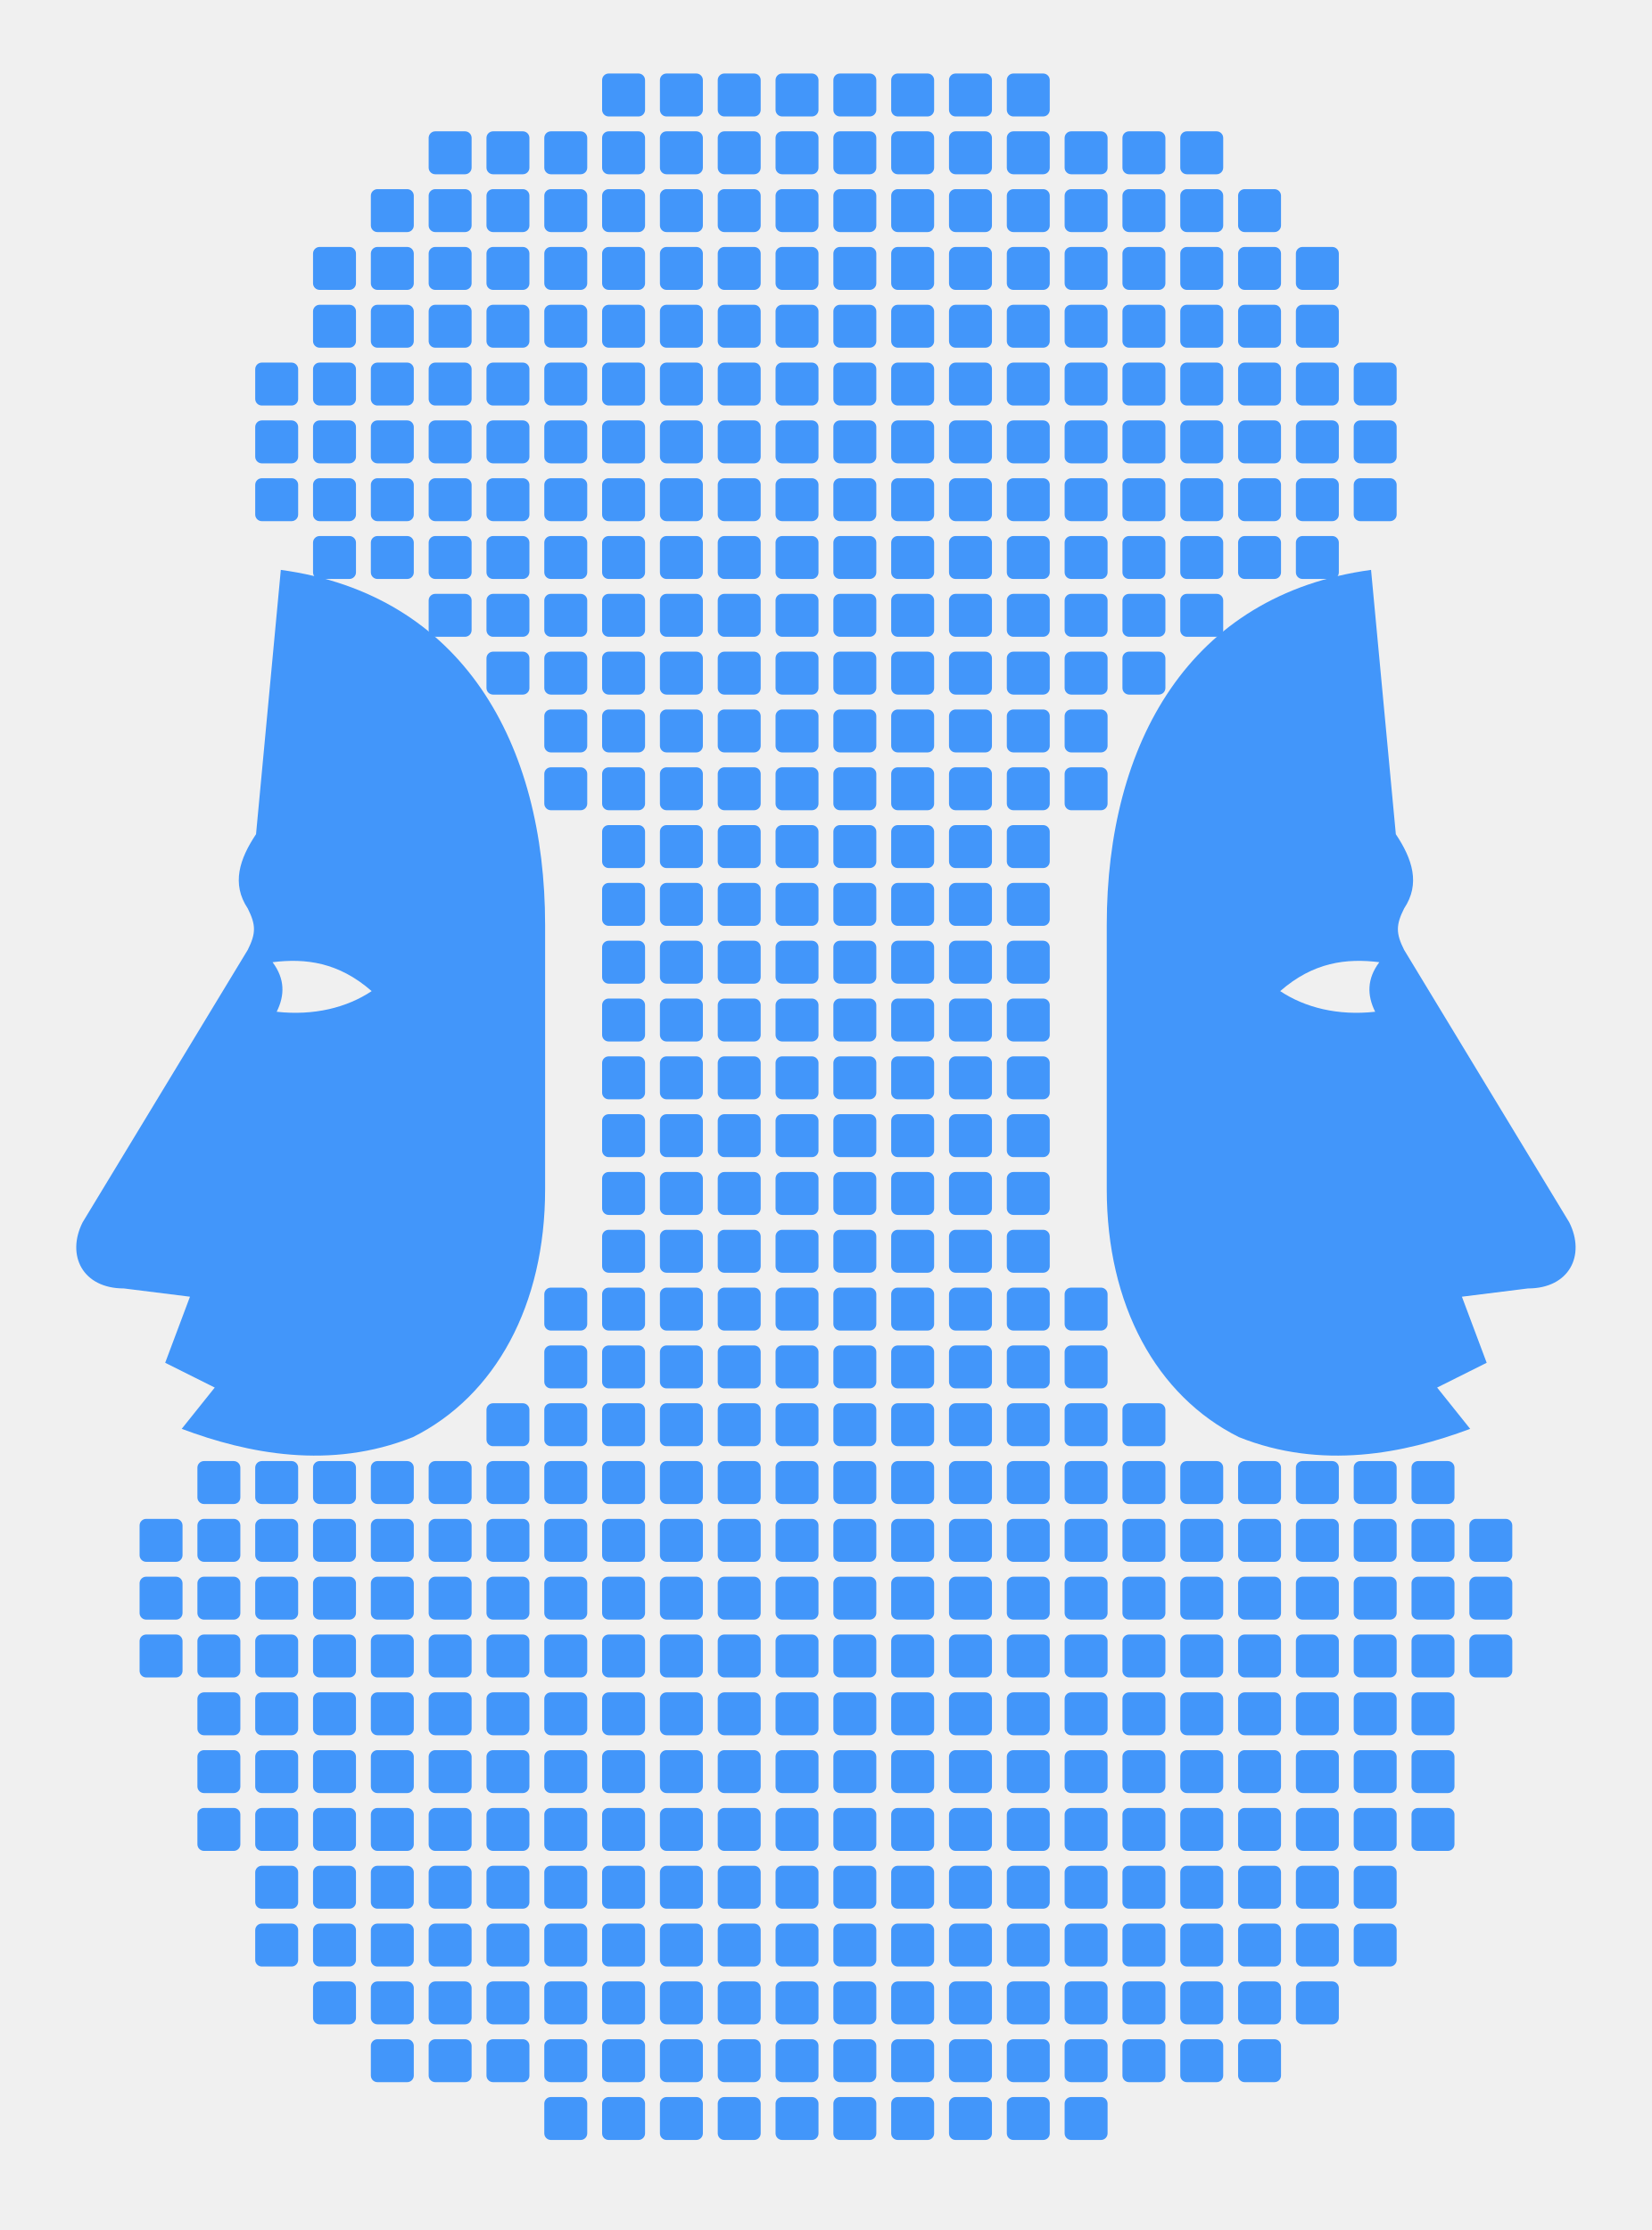
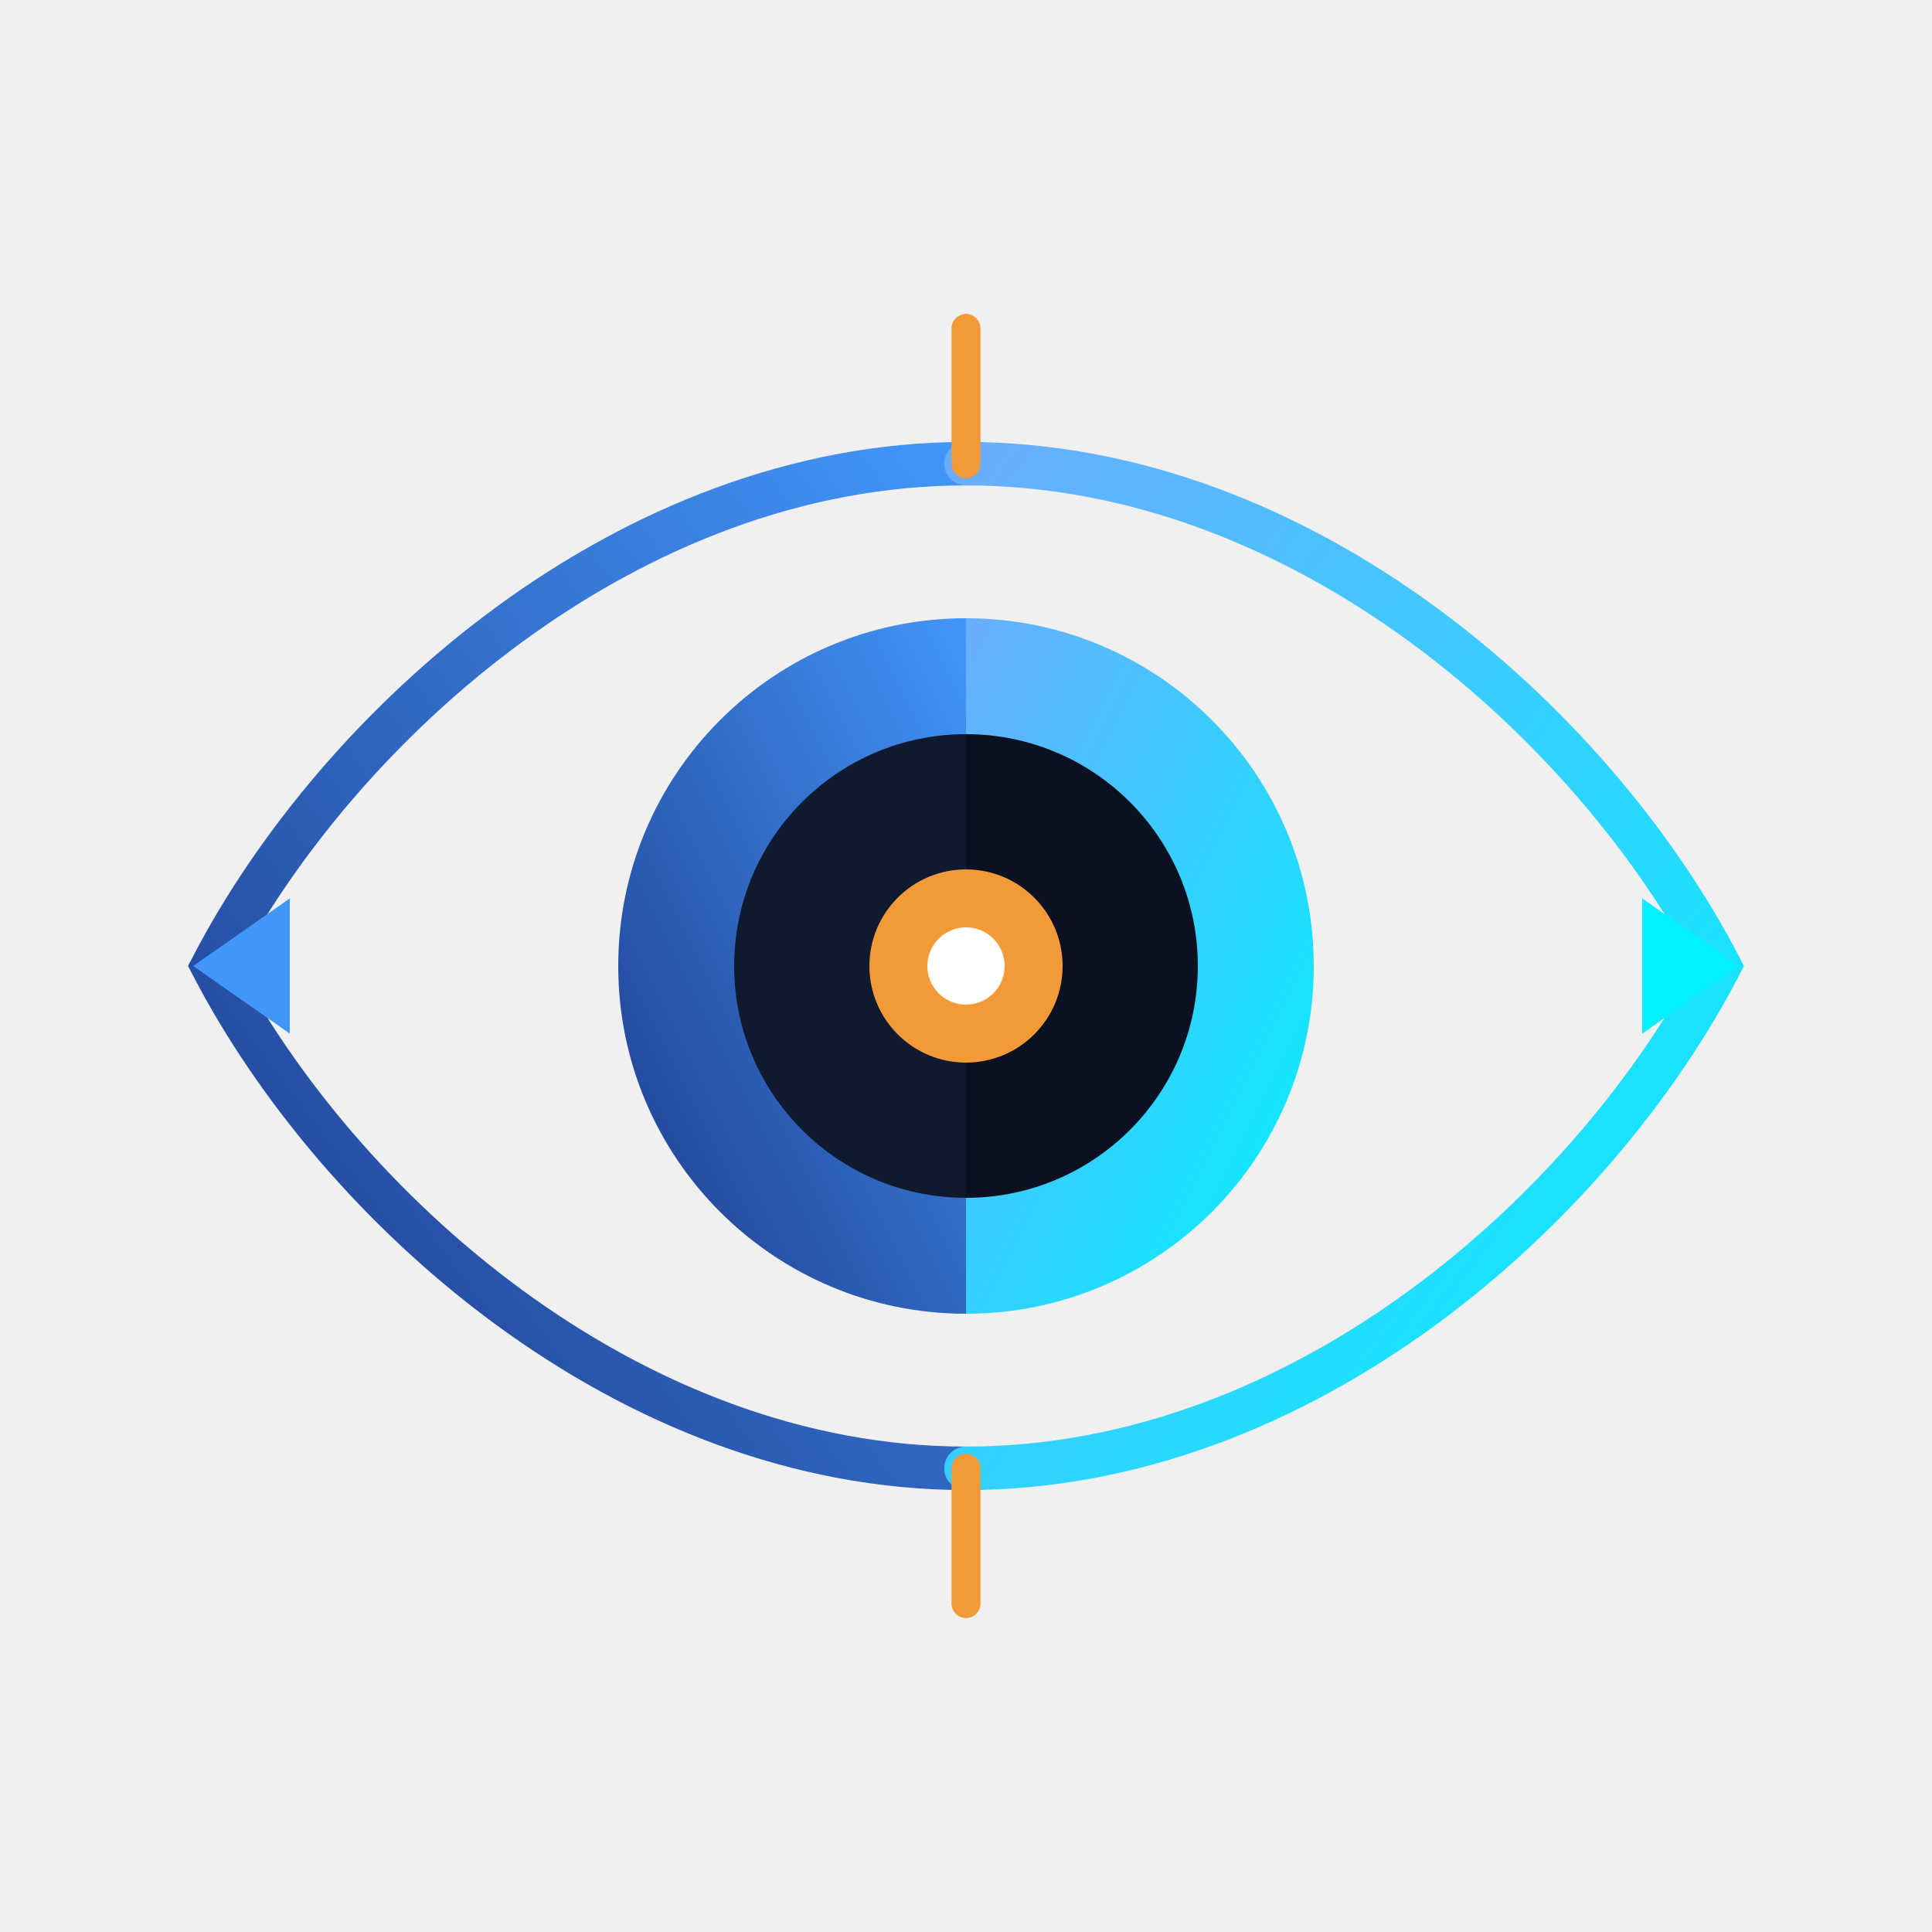
- <svg xmlns="http://www.w3.org/2000/svg" viewBox="-100 -8 200 270" width="200" height="270">
+ <svg xmlns="http://www.w3.org/2000/svg" viewBox="0 0 200 200" width="200" height="200">
  <g id="simbolo">
-     <g fill="#4296FA">
-       <rect x="-27.10" y="0.90" width="5.20" height="5.20" rx="0.8" />
-       <rect x="-20.10" y="0.90" width="5.20" height="5.20" rx="0.8" />
-       <rect x="-13.10" y="0.90" width="5.20" height="5.20" rx="0.8" />
-       <rect x="-6.10" y="0.90" width="5.20" height="5.20" rx="0.8" />
-       <rect x="0.90" y="0.90" width="5.20" height="5.20" rx="0.8" />
-       <rect x="7.90" y="0.90" width="5.20" height="5.20" rx="0.8" />
-       <rect x="14.90" y="0.90" width="5.20" height="5.20" rx="0.8" />
-       <rect x="21.90" y="0.90" width="5.20" height="5.20" rx="0.8" />
-       <rect x="-48.10" y="7.90" width="5.20" height="5.20" rx="0.8" />
-       <rect x="-41.10" y="7.90" width="5.20" height="5.20" rx="0.8" />
-       <rect x="-34.10" y="7.90" width="5.20" height="5.20" rx="0.8" />
-       <rect x="-27.10" y="7.90" width="5.20" height="5.20" rx="0.8" />
-       <rect x="-20.10" y="7.90" width="5.20" height="5.20" rx="0.8" />
-       <rect x="-13.10" y="7.90" width="5.20" height="5.20" rx="0.8" />
-       <rect x="-6.10" y="7.90" width="5.20" height="5.20" rx="0.8" />
-       <rect x="0.90" y="7.90" width="5.20" height="5.20" rx="0.8" />
-       <rect x="7.90" y="7.90" width="5.20" height="5.20" rx="0.8" />
-       <rect x="14.90" y="7.90" width="5.20" height="5.20" rx="0.8" />
-       <rect x="21.90" y="7.90" width="5.20" height="5.20" rx="0.8" />
-       <rect x="28.90" y="7.90" width="5.20" height="5.20" rx="0.8" />
-       <rect x="35.90" y="7.90" width="5.20" height="5.20" rx="0.8" />
-       <rect x="42.90" y="7.90" width="5.20" height="5.20" rx="0.8" />
-       <rect x="-55.10" y="14.90" width="5.20" height="5.20" rx="0.8" />
-       <rect x="-48.10" y="14.90" width="5.20" height="5.20" rx="0.8" />
-       <rect x="-41.10" y="14.90" width="5.20" height="5.20" rx="0.8" />
-       <rect x="-34.10" y="14.90" width="5.20" height="5.20" rx="0.8" />
-       <rect x="-27.10" y="14.90" width="5.20" height="5.20" rx="0.8" />
-       <rect x="-20.10" y="14.90" width="5.20" height="5.20" rx="0.8" />
-       <rect x="-13.10" y="14.90" width="5.20" height="5.20" rx="0.8" />
-       <rect x="-6.10" y="14.90" width="5.20" height="5.20" rx="0.8" />
-       <rect x="0.90" y="14.90" width="5.20" height="5.20" rx="0.8" />
-       <rect x="7.90" y="14.90" width="5.20" height="5.20" rx="0.8" />
-       <rect x="14.90" y="14.90" width="5.20" height="5.20" rx="0.8" />
-       <rect x="21.90" y="14.90" width="5.20" height="5.20" rx="0.8" />
-       <rect x="28.90" y="14.90" width="5.20" height="5.20" rx="0.8" />
-       <rect x="35.90" y="14.90" width="5.20" height="5.20" rx="0.8" />
-       <rect x="42.90" y="14.90" width="5.20" height="5.20" rx="0.8" />
-       <rect x="49.90" y="14.90" width="5.20" height="5.20" rx="0.8" />
-       <rect x="-62.10" y="21.90" width="5.20" height="5.20" rx="0.8" />
-       <rect x="-55.10" y="21.90" width="5.20" height="5.20" rx="0.8" />
-       <rect x="-48.10" y="21.90" width="5.20" height="5.20" rx="0.8" />
-       <rect x="-41.10" y="21.90" width="5.20" height="5.20" rx="0.8" />
-       <rect x="-34.10" y="21.90" width="5.20" height="5.20" rx="0.8" />
-       <rect x="-27.10" y="21.90" width="5.20" height="5.20" rx="0.8" />
-       <rect x="-20.10" y="21.90" width="5.20" height="5.20" rx="0.8" />
-       <rect x="-13.10" y="21.90" width="5.20" height="5.20" rx="0.8" />
-       <rect x="-6.10" y="21.90" width="5.20" height="5.20" rx="0.8" />
-       <rect x="0.90" y="21.90" width="5.20" height="5.20" rx="0.8" />
-       <rect x="7.90" y="21.90" width="5.20" height="5.20" rx="0.8" />
-       <rect x="14.90" y="21.90" width="5.20" height="5.20" rx="0.8" />
-       <rect x="21.90" y="21.90" width="5.20" height="5.20" rx="0.8" />
-       <rect x="28.90" y="21.90" width="5.20" height="5.20" rx="0.8" />
-       <rect x="35.90" y="21.90" width="5.20" height="5.20" rx="0.8" />
-       <rect x="42.90" y="21.90" width="5.20" height="5.20" rx="0.8" />
-       <rect x="49.90" y="21.90" width="5.20" height="5.20" rx="0.8" />
-       <rect x="56.90" y="21.90" width="5.20" height="5.20" rx="0.8" />
-       <rect x="-62.10" y="28.90" width="5.20" height="5.20" rx="0.8" />
-       <rect x="-55.10" y="28.90" width="5.20" height="5.20" rx="0.8" />
-       <rect x="-48.10" y="28.90" width="5.20" height="5.20" rx="0.8" />
-       <rect x="-41.10" y="28.90" width="5.20" height="5.20" rx="0.8" />
-       <rect x="-34.10" y="28.90" width="5.20" height="5.20" rx="0.8" />
-       <rect x="-27.10" y="28.90" width="5.20" height="5.20" rx="0.8" />
-       <rect x="-20.10" y="28.90" width="5.20" height="5.20" rx="0.8" />
-       <rect x="-13.10" y="28.90" width="5.20" height="5.20" rx="0.8" />
-       <rect x="-6.10" y="28.90" width="5.20" height="5.20" rx="0.8" />
-       <rect x="0.90" y="28.90" width="5.20" height="5.20" rx="0.8" />
-       <rect x="7.90" y="28.90" width="5.20" height="5.20" rx="0.8" />
-       <rect x="14.90" y="28.90" width="5.20" height="5.20" rx="0.8" />
-       <rect x="21.90" y="28.90" width="5.20" height="5.20" rx="0.8" />
-       <rect x="28.90" y="28.90" width="5.20" height="5.20" rx="0.8" />
-       <rect x="35.90" y="28.90" width="5.20" height="5.20" rx="0.8" />
-       <rect x="42.90" y="28.90" width="5.20" height="5.20" rx="0.8" />
-       <rect x="49.90" y="28.90" width="5.20" height="5.20" rx="0.8" />
-       <rect x="56.90" y="28.90" width="5.20" height="5.20" rx="0.8" />
-       <rect x="-69.10" y="35.90" width="5.20" height="5.20" rx="0.8" />
-       <rect x="-62.10" y="35.90" width="5.20" height="5.20" rx="0.8" />
-       <rect x="-55.10" y="35.90" width="5.20" height="5.20" rx="0.8" />
-       <rect x="-48.10" y="35.90" width="5.20" height="5.20" rx="0.8" />
-       <rect x="-41.10" y="35.90" width="5.20" height="5.20" rx="0.8" />
-       <rect x="-34.10" y="35.90" width="5.20" height="5.20" rx="0.8" />
-       <rect x="-27.10" y="35.90" width="5.20" height="5.20" rx="0.8" />
-       <rect x="-20.10" y="35.90" width="5.20" height="5.20" rx="0.8" />
-       <rect x="-13.10" y="35.90" width="5.20" height="5.20" rx="0.8" />
-       <rect x="-6.10" y="35.90" width="5.20" height="5.20" rx="0.8" />
-       <rect x="0.90" y="35.90" width="5.20" height="5.20" rx="0.8" />
-       <rect x="7.90" y="35.90" width="5.20" height="5.20" rx="0.8" />
-       <rect x="14.90" y="35.90" width="5.20" height="5.20" rx="0.8" />
-       <rect x="21.90" y="35.90" width="5.20" height="5.20" rx="0.8" />
-       <rect x="28.90" y="35.90" width="5.20" height="5.20" rx="0.8" />
-       <rect x="35.90" y="35.90" width="5.20" height="5.20" rx="0.8" />
-       <rect x="42.90" y="35.90" width="5.20" height="5.20" rx="0.8" />
-       <rect x="49.90" y="35.90" width="5.20" height="5.20" rx="0.8" />
-       <rect x="56.90" y="35.90" width="5.20" height="5.20" rx="0.8" />
-       <rect x="63.90" y="35.90" width="5.20" height="5.20" rx="0.8" />
-       <rect x="-69.10" y="42.90" width="5.20" height="5.20" rx="0.8" />
-       <rect x="-62.10" y="42.90" width="5.20" height="5.20" rx="0.8" />
-       <rect x="-55.10" y="42.90" width="5.20" height="5.20" rx="0.8" />
-       <rect x="-48.10" y="42.90" width="5.20" height="5.20" rx="0.8" />
-       <rect x="-41.10" y="42.90" width="5.20" height="5.20" rx="0.8" />
-       <rect x="-34.10" y="42.90" width="5.20" height="5.20" rx="0.8" />
-       <rect x="-27.10" y="42.90" width="5.20" height="5.20" rx="0.8" />
-       <rect x="-20.10" y="42.90" width="5.20" height="5.20" rx="0.8" />
-       <rect x="-13.10" y="42.90" width="5.20" height="5.20" rx="0.8" />
-       <rect x="-6.10" y="42.90" width="5.20" height="5.20" rx="0.8" />
-       <rect x="0.90" y="42.90" width="5.20" height="5.20" rx="0.8" />
-       <rect x="7.90" y="42.90" width="5.20" height="5.20" rx="0.8" />
-       <rect x="14.90" y="42.90" width="5.20" height="5.20" rx="0.8" />
-       <rect x="21.90" y="42.90" width="5.20" height="5.20" rx="0.8" />
-       <rect x="28.90" y="42.90" width="5.20" height="5.20" rx="0.8" />
-       <rect x="35.90" y="42.90" width="5.20" height="5.20" rx="0.8" />
-       <rect x="42.90" y="42.90" width="5.20" height="5.20" rx="0.8" />
-       <rect x="49.90" y="42.90" width="5.20" height="5.20" rx="0.8" />
-       <rect x="56.90" y="42.90" width="5.20" height="5.20" rx="0.8" />
-       <rect x="63.90" y="42.90" width="5.20" height="5.20" rx="0.8" />
-       <rect x="-69.10" y="49.90" width="5.20" height="5.20" rx="0.8" />
-       <rect x="-62.10" y="49.90" width="5.20" height="5.20" rx="0.8" />
-       <rect x="-55.10" y="49.90" width="5.20" height="5.20" rx="0.8" />
-       <rect x="-48.10" y="49.90" width="5.20" height="5.20" rx="0.8" />
-       <rect x="-41.10" y="49.90" width="5.20" height="5.20" rx="0.8" />
-       <rect x="-34.10" y="49.90" width="5.20" height="5.20" rx="0.8" />
-       <rect x="-27.10" y="49.90" width="5.20" height="5.20" rx="0.8" />
-       <rect x="-20.10" y="49.90" width="5.20" height="5.20" rx="0.8" />
-       <rect x="-13.10" y="49.90" width="5.20" height="5.20" rx="0.8" />
-       <rect x="-6.10" y="49.90" width="5.20" height="5.20" rx="0.8" />
-       <rect x="0.90" y="49.90" width="5.20" height="5.20" rx="0.8" />
-       <rect x="7.90" y="49.90" width="5.20" height="5.20" rx="0.8" />
-       <rect x="14.90" y="49.90" width="5.20" height="5.20" rx="0.8" />
-       <rect x="21.90" y="49.90" width="5.20" height="5.20" rx="0.8" />
-       <rect x="28.90" y="49.90" width="5.20" height="5.20" rx="0.8" />
-       <rect x="35.90" y="49.90" width="5.20" height="5.20" rx="0.8" />
-       <rect x="42.90" y="49.90" width="5.20" height="5.20" rx="0.8" />
-       <rect x="49.90" y="49.90" width="5.20" height="5.20" rx="0.8" />
-       <rect x="56.90" y="49.90" width="5.20" height="5.20" rx="0.8" />
-       <rect x="63.90" y="49.90" width="5.20" height="5.20" rx="0.8" />
-       <rect x="-62.10" y="56.90" width="5.20" height="5.20" rx="0.8" />
-       <rect x="-55.10" y="56.90" width="5.20" height="5.20" rx="0.8" />
-       <rect x="-48.10" y="56.90" width="5.20" height="5.20" rx="0.8" />
-       <rect x="-41.10" y="56.90" width="5.20" height="5.20" rx="0.8" />
-       <rect x="-34.10" y="56.90" width="5.20" height="5.20" rx="0.8" />
-       <rect x="-27.10" y="56.90" width="5.20" height="5.20" rx="0.8" />
-       <rect x="-20.10" y="56.90" width="5.20" height="5.20" rx="0.8" />
-       <rect x="-13.10" y="56.90" width="5.20" height="5.20" rx="0.8" />
-       <rect x="-6.10" y="56.90" width="5.20" height="5.20" rx="0.8" />
-       <rect x="0.90" y="56.90" width="5.20" height="5.20" rx="0.8" />
-       <rect x="7.90" y="56.90" width="5.20" height="5.20" rx="0.8" />
-       <rect x="14.90" y="56.90" width="5.20" height="5.20" rx="0.8" />
-       <rect x="21.90" y="56.90" width="5.20" height="5.20" rx="0.8" />
-       <rect x="28.90" y="56.90" width="5.20" height="5.20" rx="0.8" />
-       <rect x="35.90" y="56.90" width="5.20" height="5.20" rx="0.8" />
-       <rect x="42.90" y="56.90" width="5.20" height="5.20" rx="0.8" />
-       <rect x="49.90" y="56.90" width="5.20" height="5.20" rx="0.8" />
-       <rect x="56.90" y="56.90" width="5.20" height="5.20" rx="0.8" />
-       <rect x="-48.10" y="63.90" width="5.20" height="5.20" rx="0.8" />
-       <rect x="-41.10" y="63.90" width="5.20" height="5.20" rx="0.8" />
-       <rect x="-34.10" y="63.90" width="5.20" height="5.20" rx="0.8" />
-       <rect x="-27.10" y="63.90" width="5.20" height="5.20" rx="0.8" />
-       <rect x="-20.10" y="63.90" width="5.20" height="5.20" rx="0.8" />
-       <rect x="-13.10" y="63.90" width="5.20" height="5.20" rx="0.8" />
-       <rect x="-6.10" y="63.90" width="5.20" height="5.20" rx="0.8" />
-       <rect x="0.90" y="63.90" width="5.20" height="5.20" rx="0.8" />
-       <rect x="7.90" y="63.90" width="5.20" height="5.20" rx="0.8" />
-       <rect x="14.90" y="63.90" width="5.20" height="5.20" rx="0.8" />
-       <rect x="21.90" y="63.90" width="5.20" height="5.20" rx="0.8" />
-       <rect x="28.90" y="63.90" width="5.20" height="5.20" rx="0.8" />
-       <rect x="35.90" y="63.90" width="5.20" height="5.20" rx="0.8" />
-       <rect x="42.90" y="63.90" width="5.20" height="5.20" rx="0.8" />
-       <rect x="-41.10" y="70.90" width="5.20" height="5.20" rx="0.8" />
-       <rect x="-34.10" y="70.90" width="5.20" height="5.20" rx="0.8" />
-       <rect x="-27.10" y="70.90" width="5.20" height="5.20" rx="0.8" />
-       <rect x="-20.10" y="70.90" width="5.20" height="5.20" rx="0.8" />
-       <rect x="-13.10" y="70.90" width="5.20" height="5.20" rx="0.8" />
-       <rect x="-6.10" y="70.90" width="5.20" height="5.20" rx="0.8" />
-       <rect x="0.90" y="70.90" width="5.20" height="5.20" rx="0.8" />
-       <rect x="7.90" y="70.90" width="5.20" height="5.20" rx="0.8" />
-       <rect x="14.90" y="70.90" width="5.20" height="5.20" rx="0.8" />
-       <rect x="21.90" y="70.90" width="5.20" height="5.20" rx="0.8" />
-       <rect x="28.90" y="70.90" width="5.20" height="5.20" rx="0.8" />
-       <rect x="35.90" y="70.90" width="5.20" height="5.20" rx="0.8" />
-       <rect x="-34.10" y="77.90" width="5.20" height="5.20" rx="0.8" />
-       <rect x="-27.10" y="77.90" width="5.20" height="5.20" rx="0.8" />
-       <rect x="-20.10" y="77.90" width="5.20" height="5.20" rx="0.8" />
-       <rect x="-13.10" y="77.90" width="5.20" height="5.20" rx="0.8" />
-       <rect x="-6.10" y="77.90" width="5.20" height="5.20" rx="0.8" />
-       <rect x="0.90" y="77.90" width="5.20" height="5.20" rx="0.8" />
-       <rect x="7.90" y="77.90" width="5.20" height="5.20" rx="0.8" />
-       <rect x="14.90" y="77.90" width="5.20" height="5.20" rx="0.8" />
-       <rect x="21.90" y="77.90" width="5.20" height="5.20" rx="0.8" />
-       <rect x="28.90" y="77.90" width="5.20" height="5.20" rx="0.8" />
-       <rect x="-34.10" y="84.90" width="5.20" height="5.20" rx="0.8" />
-       <rect x="-27.10" y="84.90" width="5.20" height="5.20" rx="0.8" />
-       <rect x="-20.10" y="84.90" width="5.20" height="5.20" rx="0.8" />
-       <rect x="-13.10" y="84.90" width="5.20" height="5.20" rx="0.8" />
-       <rect x="-6.10" y="84.90" width="5.20" height="5.20" rx="0.8" />
-       <rect x="0.90" y="84.90" width="5.20" height="5.20" rx="0.8" />
-       <rect x="7.90" y="84.90" width="5.20" height="5.20" rx="0.8" />
-       <rect x="14.90" y="84.90" width="5.20" height="5.20" rx="0.8" />
-       <rect x="21.90" y="84.90" width="5.20" height="5.20" rx="0.8" />
-       <rect x="28.90" y="84.90" width="5.20" height="5.20" rx="0.8" />
-       <rect x="-27.10" y="91.90" width="5.20" height="5.20" rx="0.8" />
-       <rect x="-20.10" y="91.90" width="5.20" height="5.20" rx="0.8" />
-       <rect x="-13.10" y="91.90" width="5.20" height="5.20" rx="0.8" />
-       <rect x="-6.10" y="91.90" width="5.20" height="5.20" rx="0.8" />
-       <rect x="0.90" y="91.90" width="5.20" height="5.20" rx="0.8" />
-       <rect x="7.90" y="91.90" width="5.20" height="5.20" rx="0.8" />
-       <rect x="14.90" y="91.90" width="5.20" height="5.20" rx="0.8" />
-       <rect x="21.90" y="91.90" width="5.20" height="5.20" rx="0.8" />
-       <rect x="-27.10" y="98.90" width="5.20" height="5.20" rx="0.8" />
-       <rect x="-20.10" y="98.90" width="5.20" height="5.20" rx="0.8" />
-       <rect x="-13.10" y="98.90" width="5.20" height="5.20" rx="0.8" />
-       <rect x="-6.10" y="98.90" width="5.20" height="5.20" rx="0.8" />
-       <rect x="0.90" y="98.90" width="5.20" height="5.20" rx="0.8" />
-       <rect x="7.90" y="98.90" width="5.20" height="5.20" rx="0.8" />
-       <rect x="14.90" y="98.90" width="5.20" height="5.20" rx="0.8" />
-       <rect x="21.90" y="98.90" width="5.20" height="5.20" rx="0.8" />
-       <rect x="-27.10" y="105.90" width="5.20" height="5.20" rx="0.8" />
-       <rect x="-20.10" y="105.90" width="5.20" height="5.20" rx="0.8" />
-       <rect x="-13.10" y="105.90" width="5.20" height="5.20" rx="0.8" />
-       <rect x="-6.10" y="105.90" width="5.20" height="5.20" rx="0.8" />
-       <rect x="0.90" y="105.90" width="5.20" height="5.20" rx="0.8" />
-       <rect x="7.90" y="105.90" width="5.20" height="5.20" rx="0.8" />
-       <rect x="14.90" y="105.90" width="5.20" height="5.20" rx="0.8" />
-       <rect x="21.90" y="105.90" width="5.20" height="5.20" rx="0.8" />
-       <rect x="-27.10" y="112.90" width="5.20" height="5.20" rx="0.8" />
-       <rect x="-20.10" y="112.90" width="5.20" height="5.20" rx="0.8" />
-       <rect x="-13.10" y="112.90" width="5.20" height="5.20" rx="0.8" />
-       <rect x="-6.10" y="112.90" width="5.20" height="5.20" rx="0.8" />
-       <rect x="0.90" y="112.90" width="5.20" height="5.20" rx="0.8" />
-       <rect x="7.90" y="112.90" width="5.20" height="5.20" rx="0.8" />
-       <rect x="14.90" y="112.90" width="5.20" height="5.20" rx="0.8" />
-       <rect x="21.90" y="112.90" width="5.20" height="5.20" rx="0.8" />
-       <rect x="-27.10" y="119.90" width="5.20" height="5.20" rx="0.8" />
-       <rect x="-20.10" y="119.90" width="5.20" height="5.20" rx="0.8" />
-       <rect x="-13.10" y="119.90" width="5.20" height="5.20" rx="0.8" />
-       <rect x="-6.10" y="119.90" width="5.20" height="5.20" rx="0.8" />
-       <rect x="0.90" y="119.90" width="5.20" height="5.20" rx="0.8" />
-       <rect x="7.90" y="119.90" width="5.20" height="5.20" rx="0.8" />
-       <rect x="14.90" y="119.90" width="5.20" height="5.20" rx="0.8" />
-       <rect x="21.90" y="119.90" width="5.20" height="5.20" rx="0.8" />
-       <rect x="-27.10" y="126.90" width="5.20" height="5.20" rx="0.8" />
-       <rect x="-20.10" y="126.90" width="5.20" height="5.20" rx="0.8" />
-       <rect x="-13.10" y="126.90" width="5.20" height="5.20" rx="0.8" />
-       <rect x="-6.10" y="126.90" width="5.20" height="5.20" rx="0.8" />
-       <rect x="0.90" y="126.90" width="5.20" height="5.20" rx="0.8" />
-       <rect x="7.90" y="126.90" width="5.20" height="5.20" rx="0.8" />
-       <rect x="14.90" y="126.90" width="5.20" height="5.20" rx="0.8" />
-       <rect x="21.90" y="126.90" width="5.20" height="5.20" rx="0.8" />
-       <rect x="-27.10" y="133.90" width="5.20" height="5.20" rx="0.8" />
-       <rect x="-20.10" y="133.90" width="5.20" height="5.20" rx="0.8" />
-       <rect x="-13.10" y="133.90" width="5.20" height="5.20" rx="0.8" />
-       <rect x="-6.10" y="133.90" width="5.20" height="5.20" rx="0.8" />
-       <rect x="0.90" y="133.90" width="5.20" height="5.20" rx="0.8" />
-       <rect x="7.90" y="133.90" width="5.20" height="5.20" rx="0.8" />
-       <rect x="14.90" y="133.90" width="5.20" height="5.20" rx="0.8" />
-       <rect x="21.90" y="133.90" width="5.20" height="5.20" rx="0.8" />
-       <rect x="-27.10" y="140.90" width="5.20" height="5.20" rx="0.8" />
-       <rect x="-20.10" y="140.90" width="5.20" height="5.20" rx="0.8" />
-       <rect x="-13.10" y="140.90" width="5.20" height="5.20" rx="0.8" />
-       <rect x="-6.10" y="140.90" width="5.20" height="5.20" rx="0.8" />
-       <rect x="0.90" y="140.90" width="5.20" height="5.20" rx="0.8" />
-       <rect x="7.90" y="140.90" width="5.20" height="5.20" rx="0.8" />
-       <rect x="14.90" y="140.90" width="5.20" height="5.20" rx="0.8" />
-       <rect x="21.90" y="140.90" width="5.20" height="5.20" rx="0.8" />
-       <rect x="-34.10" y="147.90" width="5.20" height="5.20" rx="0.8" />
-       <rect x="-27.10" y="147.90" width="5.20" height="5.20" rx="0.8" />
-       <rect x="-20.10" y="147.90" width="5.20" height="5.20" rx="0.8" />
-       <rect x="-13.10" y="147.90" width="5.20" height="5.20" rx="0.8" />
-       <rect x="-6.10" y="147.90" width="5.20" height="5.20" rx="0.8" />
-       <rect x="0.90" y="147.90" width="5.20" height="5.20" rx="0.8" />
-       <rect x="7.90" y="147.90" width="5.20" height="5.20" rx="0.8" />
-       <rect x="14.90" y="147.90" width="5.20" height="5.20" rx="0.8" />
-       <rect x="21.90" y="147.90" width="5.20" height="5.20" rx="0.8" />
-       <rect x="28.90" y="147.90" width="5.20" height="5.20" rx="0.8" />
-       <rect x="-34.10" y="154.90" width="5.20" height="5.20" rx="0.8" />
-       <rect x="-27.10" y="154.90" width="5.20" height="5.20" rx="0.8" />
-       <rect x="-20.10" y="154.90" width="5.20" height="5.20" rx="0.8" />
-       <rect x="-13.10" y="154.90" width="5.20" height="5.20" rx="0.8" />
-       <rect x="-6.10" y="154.90" width="5.20" height="5.20" rx="0.8" />
-       <rect x="0.90" y="154.90" width="5.20" height="5.20" rx="0.8" />
-       <rect x="7.90" y="154.90" width="5.20" height="5.20" rx="0.8" />
-       <rect x="14.90" y="154.90" width="5.20" height="5.20" rx="0.8" />
-       <rect x="21.90" y="154.90" width="5.20" height="5.20" rx="0.8" />
-       <rect x="28.90" y="154.90" width="5.20" height="5.20" rx="0.8" />
-       <rect x="-41.10" y="161.90" width="5.20" height="5.20" rx="0.8" />
-       <rect x="-34.10" y="161.90" width="5.20" height="5.20" rx="0.8" />
-       <rect x="-27.10" y="161.90" width="5.20" height="5.20" rx="0.8" />
-       <rect x="-20.10" y="161.90" width="5.20" height="5.20" rx="0.8" />
-       <rect x="-13.10" y="161.90" width="5.20" height="5.20" rx="0.8" />
-       <rect x="-6.10" y="161.90" width="5.20" height="5.20" rx="0.8" />
-       <rect x="0.90" y="161.90" width="5.20" height="5.20" rx="0.8" />
-       <rect x="7.90" y="161.90" width="5.20" height="5.20" rx="0.8" />
-       <rect x="14.90" y="161.90" width="5.20" height="5.20" rx="0.8" />
-       <rect x="21.90" y="161.90" width="5.20" height="5.20" rx="0.8" />
-       <rect x="28.90" y="161.90" width="5.20" height="5.20" rx="0.8" />
-       <rect x="35.90" y="161.90" width="5.20" height="5.20" rx="0.8" />
-       <rect x="-76.10" y="168.90" width="5.20" height="5.20" rx="0.8" />
-       <rect x="-69.10" y="168.90" width="5.20" height="5.20" rx="0.8" />
-       <rect x="-62.10" y="168.90" width="5.20" height="5.20" rx="0.8" />
-       <rect x="-55.10" y="168.90" width="5.20" height="5.20" rx="0.8" />
-       <rect x="-48.10" y="168.90" width="5.20" height="5.20" rx="0.8" />
-       <rect x="-41.10" y="168.90" width="5.20" height="5.20" rx="0.8" />
-       <rect x="-34.10" y="168.90" width="5.20" height="5.20" rx="0.8" />
-       <rect x="-27.10" y="168.90" width="5.20" height="5.20" rx="0.8" />
-       <rect x="-20.10" y="168.90" width="5.20" height="5.20" rx="0.8" />
-       <rect x="-13.10" y="168.90" width="5.20" height="5.20" rx="0.8" />
-       <rect x="-6.10" y="168.90" width="5.20" height="5.20" rx="0.8" />
-       <rect x="0.90" y="168.90" width="5.20" height="5.20" rx="0.8" />
-       <rect x="7.90" y="168.90" width="5.20" height="5.20" rx="0.8" />
-       <rect x="14.90" y="168.90" width="5.20" height="5.20" rx="0.8" />
-       <rect x="21.90" y="168.90" width="5.20" height="5.20" rx="0.8" />
-       <rect x="28.90" y="168.90" width="5.20" height="5.20" rx="0.8" />
-       <rect x="35.90" y="168.90" width="5.20" height="5.20" rx="0.8" />
-       <rect x="42.90" y="168.90" width="5.20" height="5.20" rx="0.8" />
-       <rect x="49.90" y="168.90" width="5.20" height="5.20" rx="0.8" />
-       <rect x="56.90" y="168.90" width="5.20" height="5.20" rx="0.8" />
-       <rect x="63.90" y="168.90" width="5.20" height="5.20" rx="0.8" />
-       <rect x="70.90" y="168.90" width="5.20" height="5.20" rx="0.8" />
-       <rect x="-83.10" y="175.90" width="5.20" height="5.20" rx="0.8" />
-       <rect x="-76.10" y="175.90" width="5.20" height="5.20" rx="0.8" />
-       <rect x="-69.10" y="175.90" width="5.20" height="5.20" rx="0.8" />
-       <rect x="-62.10" y="175.90" width="5.20" height="5.20" rx="0.8" />
-       <rect x="-55.10" y="175.90" width="5.20" height="5.20" rx="0.8" />
-       <rect x="-48.10" y="175.90" width="5.20" height="5.20" rx="0.8" />
-       <rect x="-41.10" y="175.90" width="5.20" height="5.20" rx="0.8" />
-       <rect x="-34.10" y="175.90" width="5.20" height="5.20" rx="0.8" />
-       <rect x="-27.10" y="175.90" width="5.20" height="5.20" rx="0.8" />
-       <rect x="-20.10" y="175.90" width="5.20" height="5.20" rx="0.8" />
-       <rect x="-13.10" y="175.90" width="5.20" height="5.20" rx="0.8" />
-       <rect x="-6.10" y="175.90" width="5.20" height="5.20" rx="0.8" />
-       <rect x="0.90" y="175.90" width="5.20" height="5.20" rx="0.8" />
-       <rect x="7.90" y="175.90" width="5.20" height="5.20" rx="0.8" />
-       <rect x="14.90" y="175.90" width="5.20" height="5.20" rx="0.8" />
-       <rect x="21.90" y="175.90" width="5.20" height="5.20" rx="0.8" />
-       <rect x="28.90" y="175.90" width="5.20" height="5.20" rx="0.8" />
-       <rect x="35.90" y="175.90" width="5.20" height="5.20" rx="0.8" />
-       <rect x="42.90" y="175.90" width="5.20" height="5.20" rx="0.8" />
-       <rect x="49.90" y="175.90" width="5.20" height="5.20" rx="0.8" />
-       <rect x="56.90" y="175.90" width="5.20" height="5.20" rx="0.8" />
-       <rect x="63.90" y="175.90" width="5.20" height="5.20" rx="0.8" />
-       <rect x="70.90" y="175.90" width="5.20" height="5.20" rx="0.8" />
-       <rect x="77.90" y="175.90" width="5.20" height="5.20" rx="0.8" />
-       <rect x="-83.10" y="182.90" width="5.20" height="5.20" rx="0.8" />
-       <rect x="-76.10" y="182.90" width="5.20" height="5.20" rx="0.8" />
-       <rect x="-69.10" y="182.90" width="5.20" height="5.20" rx="0.8" />
-       <rect x="-62.10" y="182.90" width="5.20" height="5.20" rx="0.8" />
-       <rect x="-55.10" y="182.90" width="5.20" height="5.20" rx="0.8" />
-       <rect x="-48.10" y="182.90" width="5.20" height="5.20" rx="0.8" />
-       <rect x="-41.10" y="182.90" width="5.20" height="5.20" rx="0.8" />
-       <rect x="-34.10" y="182.90" width="5.20" height="5.20" rx="0.8" />
-       <rect x="-27.10" y="182.90" width="5.20" height="5.20" rx="0.8" />
-       <rect x="-20.10" y="182.90" width="5.20" height="5.20" rx="0.8" />
-       <rect x="-13.10" y="182.90" width="5.20" height="5.20" rx="0.8" />
-       <rect x="-6.10" y="182.90" width="5.20" height="5.20" rx="0.8" />
-       <rect x="0.90" y="182.90" width="5.20" height="5.20" rx="0.8" />
-       <rect x="7.90" y="182.90" width="5.20" height="5.20" rx="0.8" />
-       <rect x="14.90" y="182.90" width="5.20" height="5.20" rx="0.8" />
-       <rect x="21.90" y="182.90" width="5.20" height="5.20" rx="0.8" />
-       <rect x="28.90" y="182.90" width="5.20" height="5.20" rx="0.8" />
-       <rect x="35.90" y="182.90" width="5.20" height="5.20" rx="0.8" />
-       <rect x="42.90" y="182.90" width="5.20" height="5.20" rx="0.8" />
-       <rect x="49.90" y="182.90" width="5.20" height="5.20" rx="0.8" />
-       <rect x="56.90" y="182.90" width="5.20" height="5.20" rx="0.8" />
-       <rect x="63.90" y="182.90" width="5.20" height="5.20" rx="0.8" />
-       <rect x="70.90" y="182.90" width="5.20" height="5.20" rx="0.8" />
-       <rect x="77.90" y="182.90" width="5.20" height="5.20" rx="0.8" />
-       <rect x="-83.10" y="189.90" width="5.20" height="5.20" rx="0.8" />
-       <rect x="-76.10" y="189.90" width="5.20" height="5.20" rx="0.8" />
-       <rect x="-69.10" y="189.90" width="5.20" height="5.20" rx="0.8" />
-       <rect x="-62.10" y="189.90" width="5.20" height="5.20" rx="0.8" />
-       <rect x="-55.10" y="189.90" width="5.20" height="5.20" rx="0.8" />
-       <rect x="-48.10" y="189.90" width="5.20" height="5.20" rx="0.8" />
-       <rect x="-41.10" y="189.90" width="5.20" height="5.20" rx="0.8" />
-       <rect x="-34.10" y="189.90" width="5.20" height="5.20" rx="0.8" />
-       <rect x="-27.10" y="189.90" width="5.20" height="5.20" rx="0.8" />
-       <rect x="-20.10" y="189.90" width="5.20" height="5.20" rx="0.8" />
-       <rect x="-13.10" y="189.90" width="5.20" height="5.20" rx="0.8" />
-       <rect x="-6.10" y="189.90" width="5.20" height="5.20" rx="0.8" />
-       <rect x="0.90" y="189.90" width="5.20" height="5.20" rx="0.8" />
-       <rect x="7.90" y="189.90" width="5.20" height="5.20" rx="0.8" />
-       <rect x="14.90" y="189.90" width="5.20" height="5.20" rx="0.8" />
-       <rect x="21.90" y="189.90" width="5.20" height="5.20" rx="0.8" />
-       <rect x="28.90" y="189.90" width="5.20" height="5.20" rx="0.8" />
-       <rect x="35.90" y="189.90" width="5.20" height="5.20" rx="0.8" />
-       <rect x="42.90" y="189.90" width="5.20" height="5.20" rx="0.8" />
-       <rect x="49.90" y="189.90" width="5.20" height="5.20" rx="0.8" />
-       <rect x="56.90" y="189.90" width="5.20" height="5.20" rx="0.8" />
-       <rect x="63.90" y="189.90" width="5.20" height="5.20" rx="0.8" />
-       <rect x="70.90" y="189.90" width="5.20" height="5.20" rx="0.8" />
-       <rect x="77.90" y="189.90" width="5.20" height="5.20" rx="0.8" />
-       <rect x="-76.10" y="196.90" width="5.20" height="5.20" rx="0.8" />
-       <rect x="-69.10" y="196.90" width="5.20" height="5.20" rx="0.8" />
-       <rect x="-62.10" y="196.90" width="5.20" height="5.20" rx="0.8" />
-       <rect x="-55.10" y="196.90" width="5.20" height="5.20" rx="0.8" />
-       <rect x="-48.10" y="196.90" width="5.20" height="5.20" rx="0.8" />
-       <rect x="-41.10" y="196.90" width="5.20" height="5.20" rx="0.8" />
-       <rect x="-34.10" y="196.90" width="5.20" height="5.20" rx="0.8" />
-       <rect x="-27.10" y="196.90" width="5.20" height="5.20" rx="0.8" />
-       <rect x="-20.10" y="196.90" width="5.20" height="5.20" rx="0.8" />
-       <rect x="-13.10" y="196.90" width="5.20" height="5.20" rx="0.8" />
-       <rect x="-6.10" y="196.90" width="5.20" height="5.20" rx="0.8" />
-       <rect x="0.90" y="196.90" width="5.20" height="5.20" rx="0.8" />
-       <rect x="7.90" y="196.90" width="5.20" height="5.20" rx="0.8" />
-       <rect x="14.90" y="196.90" width="5.20" height="5.20" rx="0.8" />
-       <rect x="21.90" y="196.90" width="5.20" height="5.20" rx="0.8" />
-       <rect x="28.90" y="196.90" width="5.20" height="5.20" rx="0.8" />
-       <rect x="35.90" y="196.90" width="5.20" height="5.20" rx="0.8" />
-       <rect x="42.90" y="196.90" width="5.20" height="5.20" rx="0.8" />
-       <rect x="49.90" y="196.90" width="5.20" height="5.20" rx="0.8" />
-       <rect x="56.90" y="196.90" width="5.20" height="5.20" rx="0.8" />
-       <rect x="63.90" y="196.90" width="5.20" height="5.20" rx="0.8" />
-       <rect x="70.90" y="196.90" width="5.20" height="5.20" rx="0.8" />
-       <rect x="-76.10" y="203.90" width="5.20" height="5.20" rx="0.8" />
-       <rect x="-69.10" y="203.90" width="5.20" height="5.20" rx="0.8" />
-       <rect x="-62.10" y="203.90" width="5.20" height="5.20" rx="0.8" />
-       <rect x="-55.10" y="203.90" width="5.20" height="5.20" rx="0.8" />
-       <rect x="-48.10" y="203.90" width="5.20" height="5.20" rx="0.8" />
-       <rect x="-41.10" y="203.90" width="5.20" height="5.20" rx="0.8" />
-       <rect x="-34.10" y="203.90" width="5.20" height="5.20" rx="0.8" />
-       <rect x="-27.10" y="203.90" width="5.20" height="5.20" rx="0.8" />
-       <rect x="-20.10" y="203.90" width="5.20" height="5.20" rx="0.8" />
-       <rect x="-13.10" y="203.90" width="5.20" height="5.20" rx="0.8" />
-       <rect x="-6.10" y="203.90" width="5.20" height="5.20" rx="0.8" />
-       <rect x="0.90" y="203.90" width="5.20" height="5.20" rx="0.8" />
-       <rect x="7.90" y="203.90" width="5.20" height="5.20" rx="0.8" />
-       <rect x="14.90" y="203.90" width="5.20" height="5.20" rx="0.8" />
-       <rect x="21.90" y="203.90" width="5.20" height="5.20" rx="0.8" />
-       <rect x="28.90" y="203.90" width="5.20" height="5.20" rx="0.8" />
-       <rect x="35.90" y="203.90" width="5.20" height="5.20" rx="0.8" />
-       <rect x="42.90" y="203.90" width="5.20" height="5.20" rx="0.8" />
-       <rect x="49.90" y="203.90" width="5.20" height="5.20" rx="0.8" />
-       <rect x="56.90" y="203.90" width="5.20" height="5.20" rx="0.8" />
-       <rect x="63.90" y="203.90" width="5.20" height="5.20" rx="0.8" />
-       <rect x="70.90" y="203.90" width="5.20" height="5.20" rx="0.8" />
-       <rect x="-76.10" y="210.90" width="5.20" height="5.20" rx="0.8" />
-       <rect x="-69.10" y="210.90" width="5.20" height="5.20" rx="0.8" />
-       <rect x="-62.10" y="210.90" width="5.20" height="5.20" rx="0.8" />
-       <rect x="-55.10" y="210.90" width="5.20" height="5.20" rx="0.8" />
-       <rect x="-48.10" y="210.90" width="5.20" height="5.20" rx="0.8" />
-       <rect x="-41.10" y="210.90" width="5.20" height="5.20" rx="0.8" />
-       <rect x="-34.10" y="210.90" width="5.20" height="5.20" rx="0.8" />
-       <rect x="-27.10" y="210.90" width="5.20" height="5.20" rx="0.8" />
-       <rect x="-20.10" y="210.90" width="5.20" height="5.20" rx="0.8" />
-       <rect x="-13.10" y="210.90" width="5.20" height="5.20" rx="0.8" />
-       <rect x="-6.10" y="210.90" width="5.20" height="5.20" rx="0.8" />
-       <rect x="0.90" y="210.90" width="5.20" height="5.20" rx="0.8" />
-       <rect x="7.90" y="210.90" width="5.20" height="5.20" rx="0.8" />
-       <rect x="14.90" y="210.90" width="5.20" height="5.20" rx="0.8" />
-       <rect x="21.90" y="210.90" width="5.20" height="5.20" rx="0.8" />
-       <rect x="28.90" y="210.90" width="5.20" height="5.20" rx="0.8" />
-       <rect x="35.90" y="210.90" width="5.20" height="5.20" rx="0.8" />
-       <rect x="42.90" y="210.90" width="5.20" height="5.20" rx="0.8" />
-       <rect x="49.90" y="210.90" width="5.20" height="5.20" rx="0.8" />
-       <rect x="56.90" y="210.90" width="5.20" height="5.20" rx="0.8" />
-       <rect x="63.90" y="210.90" width="5.20" height="5.20" rx="0.8" />
-       <rect x="70.90" y="210.90" width="5.20" height="5.20" rx="0.8" />
-       <rect x="-69.10" y="217.90" width="5.20" height="5.20" rx="0.8" />
-       <rect x="-62.10" y="217.90" width="5.20" height="5.20" rx="0.8" />
-       <rect x="-55.10" y="217.90" width="5.20" height="5.20" rx="0.8" />
-       <rect x="-48.10" y="217.90" width="5.20" height="5.20" rx="0.8" />
-       <rect x="-41.10" y="217.90" width="5.20" height="5.20" rx="0.8" />
-       <rect x="-34.10" y="217.90" width="5.20" height="5.20" rx="0.8" />
-       <rect x="-27.10" y="217.90" width="5.20" height="5.20" rx="0.8" />
-       <rect x="-20.10" y="217.90" width="5.20" height="5.20" rx="0.8" />
-       <rect x="-13.10" y="217.90" width="5.20" height="5.20" rx="0.8" />
-       <rect x="-6.10" y="217.90" width="5.20" height="5.20" rx="0.8" />
-       <rect x="0.90" y="217.90" width="5.20" height="5.20" rx="0.8" />
-       <rect x="7.90" y="217.90" width="5.20" height="5.20" rx="0.8" />
-       <rect x="14.90" y="217.90" width="5.20" height="5.20" rx="0.8" />
-       <rect x="21.90" y="217.90" width="5.20" height="5.20" rx="0.8" />
-       <rect x="28.90" y="217.90" width="5.20" height="5.20" rx="0.8" />
-       <rect x="35.90" y="217.90" width="5.20" height="5.20" rx="0.8" />
-       <rect x="42.90" y="217.90" width="5.20" height="5.20" rx="0.8" />
-       <rect x="49.90" y="217.90" width="5.20" height="5.20" rx="0.8" />
-       <rect x="56.90" y="217.90" width="5.20" height="5.20" rx="0.8" />
-       <rect x="63.90" y="217.90" width="5.20" height="5.20" rx="0.8" />
-       <rect x="-69.10" y="224.90" width="5.20" height="5.20" rx="0.8" />
-       <rect x="-62.10" y="224.90" width="5.20" height="5.20" rx="0.8" />
-       <rect x="-55.10" y="224.90" width="5.20" height="5.20" rx="0.8" />
-       <rect x="-48.10" y="224.90" width="5.20" height="5.20" rx="0.8" />
-       <rect x="-41.10" y="224.90" width="5.20" height="5.20" rx="0.8" />
-       <rect x="-34.10" y="224.90" width="5.20" height="5.20" rx="0.8" />
-       <rect x="-27.10" y="224.90" width="5.20" height="5.20" rx="0.8" />
-       <rect x="-20.10" y="224.90" width="5.20" height="5.20" rx="0.8" />
-       <rect x="-13.10" y="224.90" width="5.20" height="5.20" rx="0.8" />
-       <rect x="-6.10" y="224.90" width="5.20" height="5.20" rx="0.8" />
-       <rect x="0.90" y="224.90" width="5.20" height="5.20" rx="0.8" />
-       <rect x="7.90" y="224.90" width="5.20" height="5.20" rx="0.8" />
-       <rect x="14.90" y="224.90" width="5.20" height="5.20" rx="0.8" />
-       <rect x="21.90" y="224.90" width="5.20" height="5.20" rx="0.8" />
-       <rect x="28.90" y="224.90" width="5.20" height="5.20" rx="0.8" />
-       <rect x="35.90" y="224.90" width="5.20" height="5.20" rx="0.8" />
-       <rect x="42.90" y="224.90" width="5.20" height="5.20" rx="0.8" />
-       <rect x="49.90" y="224.90" width="5.20" height="5.20" rx="0.8" />
-       <rect x="56.90" y="224.90" width="5.20" height="5.20" rx="0.8" />
-       <rect x="63.90" y="224.90" width="5.20" height="5.20" rx="0.8" />
-       <rect x="-62.10" y="231.90" width="5.20" height="5.20" rx="0.8" />
-       <rect x="-55.10" y="231.90" width="5.20" height="5.20" rx="0.8" />
-       <rect x="-48.10" y="231.90" width="5.20" height="5.20" rx="0.8" />
-       <rect x="-41.10" y="231.90" width="5.20" height="5.20" rx="0.8" />
-       <rect x="-34.10" y="231.90" width="5.20" height="5.20" rx="0.8" />
-       <rect x="-27.10" y="231.90" width="5.20" height="5.20" rx="0.8" />
-       <rect x="-20.10" y="231.90" width="5.20" height="5.20" rx="0.8" />
-       <rect x="-13.10" y="231.90" width="5.20" height="5.20" rx="0.8" />
-       <rect x="-6.10" y="231.90" width="5.20" height="5.20" rx="0.8" />
-       <rect x="0.90" y="231.90" width="5.20" height="5.20" rx="0.8" />
-       <rect x="7.90" y="231.90" width="5.20" height="5.20" rx="0.8" />
-       <rect x="14.90" y="231.90" width="5.20" height="5.20" rx="0.8" />
-       <rect x="21.90" y="231.90" width="5.20" height="5.20" rx="0.8" />
-       <rect x="28.90" y="231.90" width="5.20" height="5.20" rx="0.8" />
-       <rect x="35.90" y="231.90" width="5.20" height="5.20" rx="0.8" />
-       <rect x="42.90" y="231.90" width="5.20" height="5.20" rx="0.8" />
-       <rect x="49.90" y="231.90" width="5.20" height="5.20" rx="0.8" />
-       <rect x="56.90" y="231.90" width="5.20" height="5.20" rx="0.8" />
-       <rect x="-55.10" y="238.90" width="5.20" height="5.20" rx="0.8" />
-       <rect x="-48.10" y="238.90" width="5.20" height="5.20" rx="0.8" />
-       <rect x="-41.10" y="238.90" width="5.20" height="5.20" rx="0.8" />
-       <rect x="-34.10" y="238.90" width="5.20" height="5.20" rx="0.8" />
-       <rect x="-27.10" y="238.90" width="5.20" height="5.20" rx="0.8" />
-       <rect x="-20.10" y="238.90" width="5.20" height="5.20" rx="0.8" />
-       <rect x="-13.10" y="238.90" width="5.20" height="5.20" rx="0.8" />
-       <rect x="-6.10" y="238.90" width="5.20" height="5.20" rx="0.8" />
-       <rect x="0.90" y="238.90" width="5.20" height="5.20" rx="0.8" />
-       <rect x="7.90" y="238.90" width="5.20" height="5.20" rx="0.8" />
-       <rect x="14.90" y="238.90" width="5.20" height="5.20" rx="0.8" />
-       <rect x="21.90" y="238.90" width="5.20" height="5.20" rx="0.8" />
-       <rect x="28.90" y="238.90" width="5.20" height="5.20" rx="0.8" />
-       <rect x="35.90" y="238.90" width="5.20" height="5.20" rx="0.8" />
-       <rect x="42.90" y="238.90" width="5.20" height="5.20" rx="0.8" />
-       <rect x="49.90" y="238.90" width="5.20" height="5.20" rx="0.8" />
-       <rect x="-34.10" y="245.90" width="5.20" height="5.20" rx="0.8" />
-       <rect x="-27.10" y="245.90" width="5.20" height="5.20" rx="0.8" />
-       <rect x="-20.10" y="245.90" width="5.20" height="5.20" rx="0.8" />
-       <rect x="-13.10" y="245.90" width="5.20" height="5.20" rx="0.8" />
-       <rect x="-6.10" y="245.90" width="5.20" height="5.20" rx="0.8" />
-       <rect x="0.90" y="245.90" width="5.20" height="5.20" rx="0.8" />
-       <rect x="7.90" y="245.90" width="5.20" height="5.20" rx="0.8" />
-       <rect x="14.90" y="245.90" width="5.20" height="5.20" rx="0.8" />
-       <rect x="21.90" y="245.90" width="5.20" height="5.20" rx="0.8" />
-       <rect x="28.90" y="245.90" width="5.20" height="5.20" rx="0.8" />
-     </g>
-     <path d="M66.00,61.00 L69.00,93.00 C71.00,96.00 72.00,99.00 70.00,102.00 C69.00,104.00 69.00,105.00 70.00,107.00 L90.00,140.00 C92.00,144.00 90.00,148.00 85.00,148.00 L77.00,149.00 L80.00,157.00 L74.00,160.00 L78.00,165.00 C70.00,168.00 60.00,170.00 50.00,166.00 C40.00,161.00 34.00,150.00 34.00,136.00 L34.00,104.00 C34.00,82.00 44.00,64.00 66.00,61.00 Z M55.00,112.00 C59.00,108.50 63.00,108.00 67.00,108.50 C65.50,110.50 65.50,112.50 66.50,114.50 C62.00,115.00 58.00,114.00 55.00,112.00 Z" fill="#4296FA" fill-rule="evenodd" />
-     <path d="M-66.00,61.00 L-69.00,93.00 C-71.00,96.00 -72.00,99.00 -70.00,102.00 C-69.00,104.00 -69.00,105.00 -70.00,107.00 L-90.00,140.00 C-92.00,144.00 -90.00,148.00 -85.00,148.00 L-77.00,149.00 L-80.00,157.00 L-74.00,160.00 L-78.00,165.00 C-70.00,168.00 -60.00,170.00 -50.00,166.00 C-40.00,161.00 -34.00,150.00 -34.00,136.00 L-34.00,104.00 C-34.00,82.00 -44.00,64.00 -66.00,61.00 Z M-55.00,112.00 C-59.00,108.50 -63.00,108.00 -67.00,108.50 C-65.50,110.50 -65.50,112.50 -66.50,114.50 C-62.00,115.00 -58.00,114.00 -55.00,112.00 Z" fill="#4296FA" fill-rule="evenodd" />
+     <defs>
+       <linearGradient id="s-pass" x1="100%" y1="0%" x2="0%" y2="100%">
+         <stop offset="0%" stop-color="#4296FA" />
+         <stop offset="100%" stop-color="#1E3A8A" />
+       </linearGradient>
+       <linearGradient id="s-fut" x1="0%" y1="0%" x2="100%" y2="100%">
+         <stop offset="0%" stop-color="#6AADFF" />
+         <stop offset="100%" stop-color="#00F2FE" />
+       </linearGradient>
+     </defs>
+     <path d="M 100, 48 C 65, 48 35, 75 22, 100 C 35, 125 65, 152 100, 152" fill="none" stroke="url(#s-pass)" stroke-width="4.5" stroke-linecap="round" />
+     <path d="M 100, 48 C 135, 48 165, 75 178, 100 C 165, 125 135, 152 100, 152" fill="none" stroke="url(#s-fut)" stroke-width="4.5" stroke-linecap="round" />
+     <path d="M 100, 64 A 36,36 0 0,0 100, 136 Z" fill="url(#s-pass)" />
+     <path d="M 100, 76 A 24,24 0 0,0 100, 124 Z" fill="#0F1A2E" />
+     <path d="M 100, 64 A 36,36 0 0,1 100, 136 Z" fill="url(#s-fut)" />
+     <path d="M 100, 76 A 24,24 0 0,1 100, 124 Z" fill="#0A1120" />
+     <line x1="100" y1="34" x2="100" y2="48" stroke="#F29A38" stroke-width="3" stroke-linecap="round" />
+     <line x1="100" y1="152" x2="100" y2="166" stroke="#F29A38" stroke-width="3" stroke-linecap="round" />
+     <path d="M 20, 100 L 30, 93 L 30, 107 Z" fill="#4296FA" />
+     <path d="M 180, 100 L 170, 93 L 170, 107 Z" fill="#00F2FE" />
+     <circle cx="100" cy="100" r="10" fill="#F29A38" />
+     <circle cx="100" cy="100" r="4" fill="#FFFFFF" />
  </g>
</svg>
